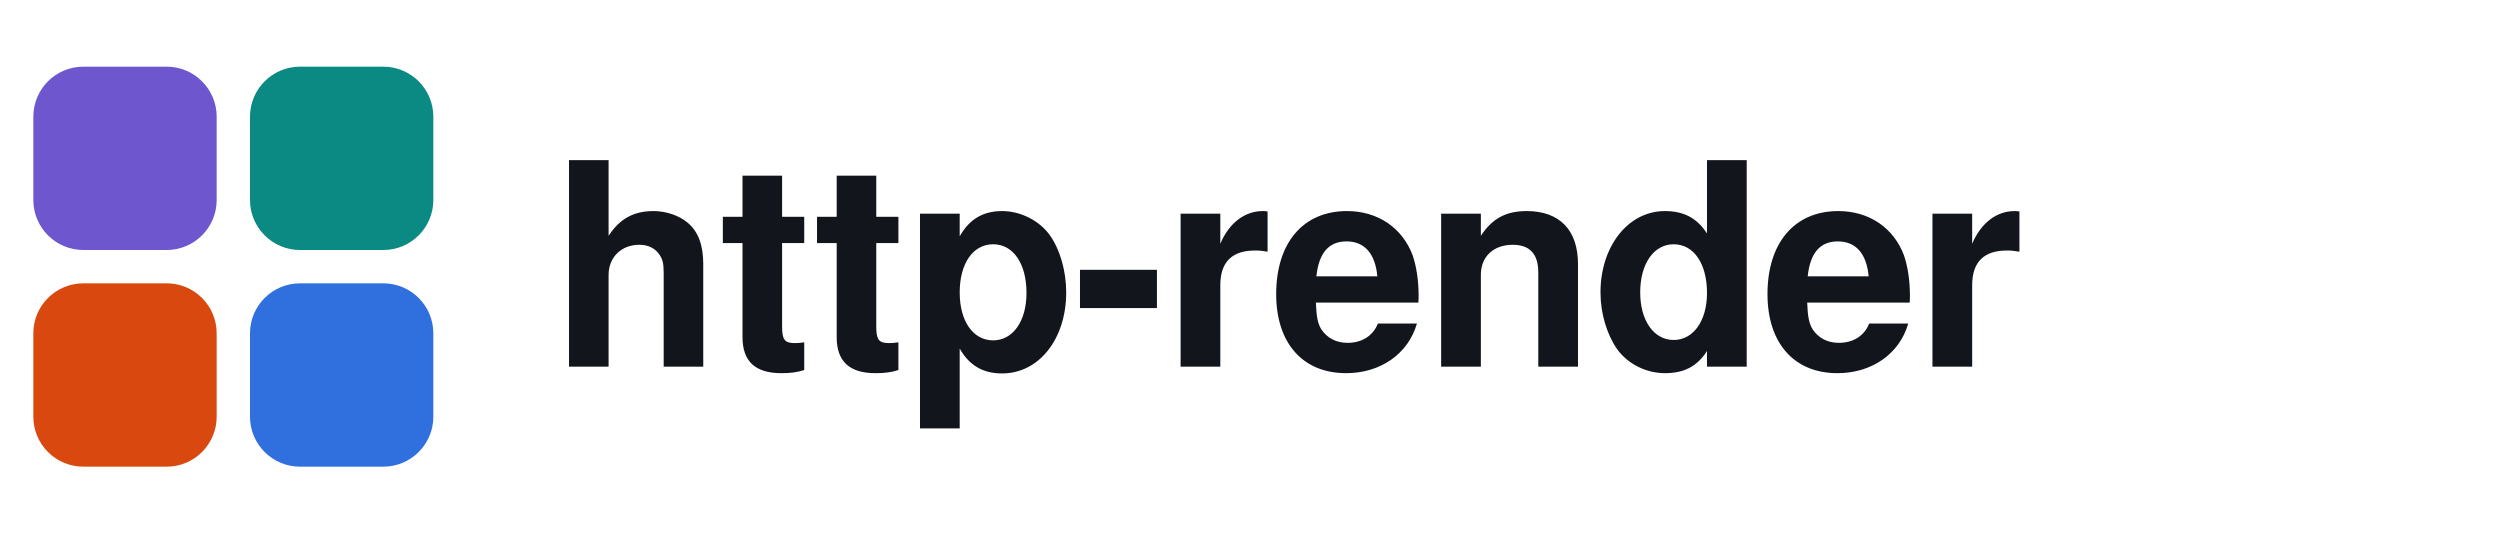
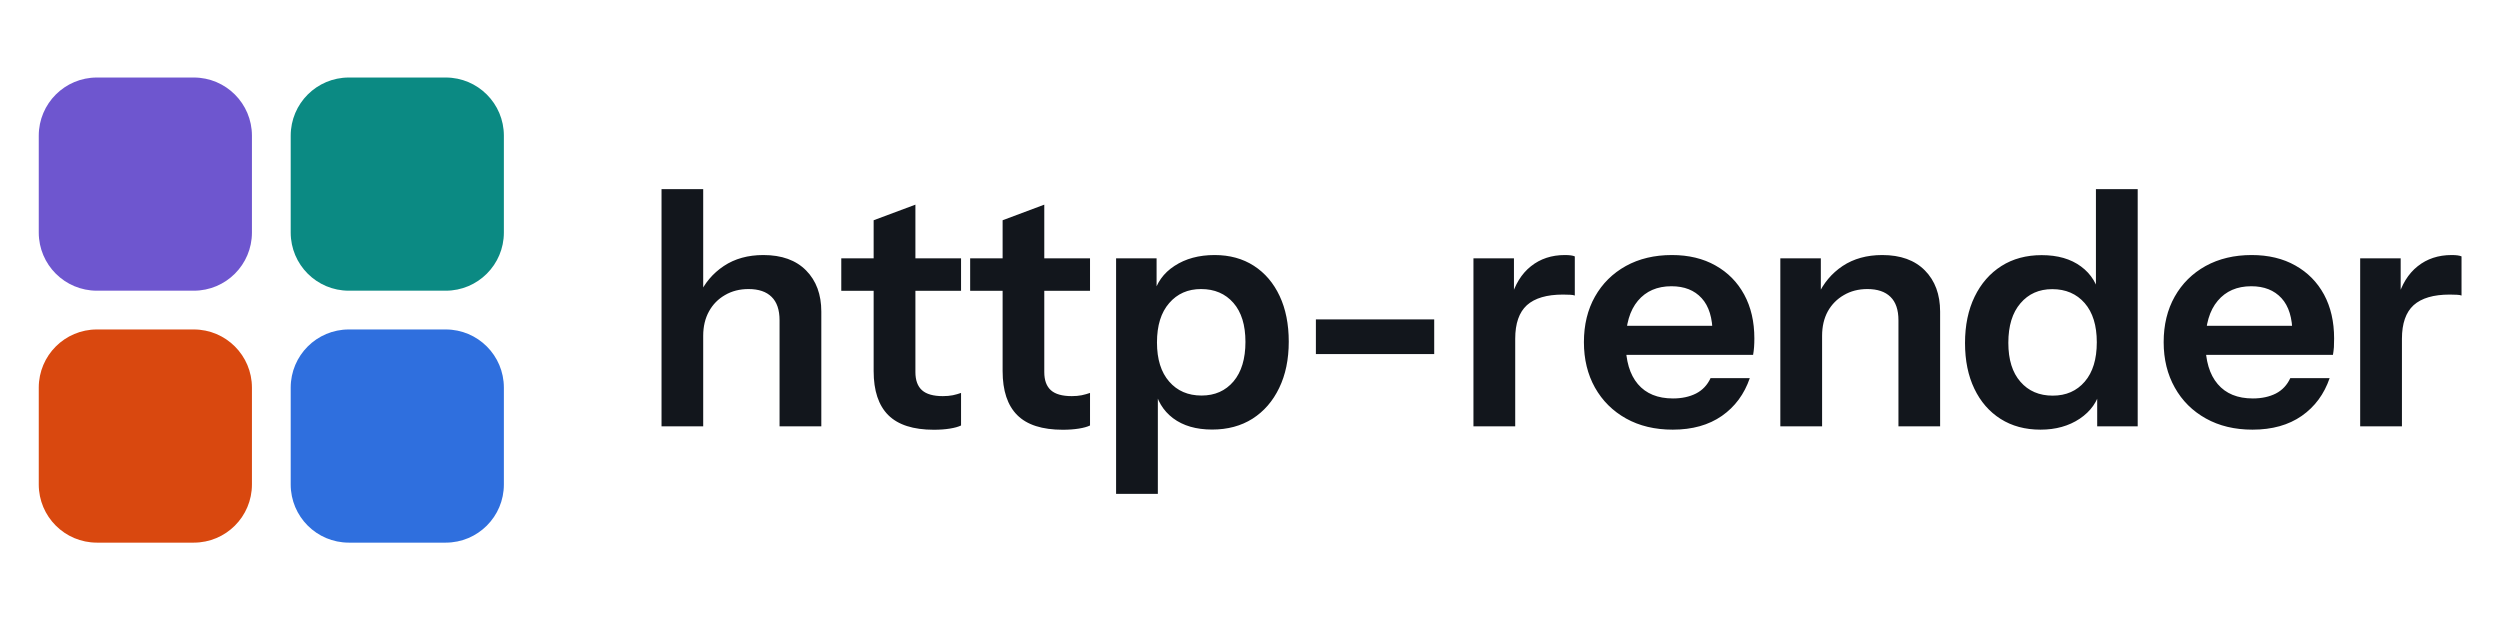
- <svg xmlns="http://www.w3.org/2000/svg" width="300" height="64" viewBox="0 0 300 64" role="img" aria-label="http-render">
+ <svg xmlns="http://www.w3.org/2000/svg" width="258" height="64" viewBox="0 0 258 64" role="img" aria-label="http-render">
  <rect x="4" y="8" width="22" height="22" rx="6" fill="#6e56cf" />
  <rect x="30" y="8" width="22" height="22" rx="6" fill="#0b8a83" />
  <rect x="4" y="34" width="22" height="22" rx="6" fill="#d9480f" />
  <rect x="30" y="34" width="22" height="22" rx="6" fill="#2f6fde" />
-   <text x="66" y="44" fill="#12161c" font-family="Instrument Sans, -apple-system, 'Segoe UI', Helvetica, Arial, sans-serif" font-size="34" font-weight="600" letter-spacing="-0.5">http-render</text>
+   <path fill="#12161c" d="M68.27 44V19.52H72.57V44ZM80.45 44V33.05Q80.45 31.44 79.63 30.64Q78.82 29.83 77.24 29.83Q75.88 29.83 74.82 30.45Q73.76 31.06 73.17 32.13Q72.57 33.21 72.57 34.66L72.13 30.5Q72.99 28.59 74.7 27.45Q76.4 26.32 78.78 26.32Q81.62 26.32 83.19 27.91Q84.76 29.5 84.76 32.16V44ZM96.37 44.35Q93.19 44.35 91.67 42.84Q90.16 41.33 90.16 38.3V22.73L94.47 21.12V38.4Q94.47 39.66 95.15 40.27Q95.83 40.88 97.3 40.88Q97.87 40.88 98.33 40.79Q98.79 40.69 99.18 40.55V43.91Q98.77 44.11 98.03 44.23Q97.29 44.35 96.37 44.35ZM86.82 30.01V26.66H99.18V30.01ZM109.68 44.35Q106.49 44.35 104.98 42.84Q103.47 41.33 103.47 38.3V22.73L107.77 21.12V38.4Q107.77 39.66 108.45 40.27Q109.13 40.88 110.61 40.88Q111.17 40.88 111.63 40.79Q112.09 40.69 112.49 40.55V43.91Q112.08 44.11 111.34 44.23Q110.59 44.35 109.68 44.35ZM100.12 30.01V26.66H112.49V30.01ZM125.09 44.33Q122.62 44.33 121.06 43.16Q119.51 41.99 119.13 39.93L119.49 39.89V50.97H115.18V26.66H119.36V30.57L119.04 30.49Q119.5 28.55 121.21 27.44Q122.92 26.32 125.35 26.32Q127.68 26.32 129.4 27.43Q131.12 28.54 132.06 30.55Q133 32.55 133 35.26Q133 38 132.01 40.04Q131.03 42.08 129.26 43.21Q127.49 44.33 125.09 44.33ZM124 40.82Q126.06 40.82 127.3 39.36Q128.53 37.9 128.53 35.28Q128.53 32.68 127.29 31.26Q126.04 29.83 123.95 29.83Q121.91 29.83 120.66 31.28Q119.4 32.72 119.4 35.34Q119.4 37.94 120.66 39.38Q121.91 40.82 124 40.82ZM135.8 36.54V32.96H148.01V36.54ZM152.06 44V26.66H156.24V30.85H156.37V44ZM156.37 34.96 155.92 30.84Q156.54 28.63 157.99 27.48Q159.44 26.32 161.5 26.32Q162.21 26.32 162.52 26.46V30.5Q162.35 30.43 162.04 30.42Q161.74 30.4 161.3 30.4Q158.8 30.4 157.58 31.49Q156.37 32.59 156.37 34.96ZM172.63 44.34Q169.87 44.34 167.81 43.19Q165.75 42.04 164.6 40Q163.46 37.96 163.46 35.31Q163.46 32.63 164.6 30.61Q165.74 28.59 167.79 27.45Q169.84 26.32 172.54 26.32Q175.13 26.32 177.04 27.4Q178.95 28.47 180 30.4Q181.05 32.33 181.05 34.93Q181.05 35.41 181.02 35.82Q180.99 36.23 180.92 36.62H166.13V33.62H177.63L176.74 34.45Q176.74 32 175.61 30.77Q174.49 29.54 172.49 29.54Q170.29 29.54 169.03 31.04Q167.77 32.54 167.77 35.36Q167.77 38.16 169.03 39.64Q170.29 41.12 172.65 41.12Q174.02 41.12 175.03 40.61Q176.04 40.09 176.53 39.02H180.58Q179.73 41.5 177.7 42.92Q175.66 44.34 172.63 44.34ZM183.73 44V26.66H187.91V30.74H188.04V44ZM195.92 44V33.05Q195.92 31.44 195.1 30.64Q194.28 29.83 192.71 29.83Q191.35 29.83 190.29 30.45Q189.23 31.06 188.63 32.13Q188.04 33.21 188.04 34.66L187.6 30.5Q188.46 28.59 190.16 27.45Q191.87 26.32 194.25 26.32Q197.08 26.32 198.65 27.91Q200.22 29.5 200.22 32.16V44ZM216.43 44V40.09L216.77 40.17Q216.33 42.07 214.63 43.21Q212.94 44.34 210.58 44.34Q208.21 44.34 206.46 43.23Q204.71 42.12 203.75 40.11Q202.79 38.11 202.79 35.4Q202.79 32.66 203.78 30.62Q204.77 28.58 206.55 27.45Q208.32 26.33 210.7 26.33Q213.18 26.33 214.76 27.5Q216.35 28.67 216.73 30.73L216.3 30.77V19.52H220.61V44ZM211.84 40.83Q213.91 40.83 215.15 39.38Q216.39 37.94 216.39 35.32Q216.39 32.72 215.14 31.28Q213.88 29.84 211.79 29.84Q209.75 29.84 208.51 31.3Q207.26 32.75 207.26 35.38Q207.26 37.98 208.51 39.4Q209.75 40.83 211.84 40.83ZM232.46 44.34Q229.71 44.34 227.65 43.19Q225.58 42.04 224.44 40Q223.29 37.96 223.29 35.31Q223.29 32.63 224.43 30.61Q225.57 28.59 227.62 27.45Q229.68 26.32 232.37 26.32Q234.97 26.32 236.88 27.4Q238.79 28.47 239.84 30.4Q240.88 32.33 240.88 34.93Q240.88 35.41 240.86 35.82Q240.83 36.23 240.76 36.62H225.97V33.62H237.46L236.58 34.45Q236.58 32 235.45 30.77Q234.32 29.54 232.33 29.54Q230.13 29.54 228.87 31.04Q227.6 32.54 227.6 35.36Q227.6 38.16 228.87 39.64Q230.13 41.12 232.49 41.12Q233.86 41.12 234.87 40.61Q235.87 40.09 236.36 39.02H240.42Q239.57 41.5 237.54 42.92Q235.5 44.34 232.46 44.34ZM243.57 44V26.66H247.75V30.85H247.88V44ZM247.88 34.96 247.43 30.84Q248.05 28.63 249.5 27.48Q250.95 26.32 253.01 26.32Q253.72 26.32 254.03 26.46V30.5Q253.86 30.43 253.55 30.42Q253.25 30.4 252.81 30.4Q250.31 30.4 249.09 31.49Q247.88 32.59 247.88 34.96Z" />
</svg>
